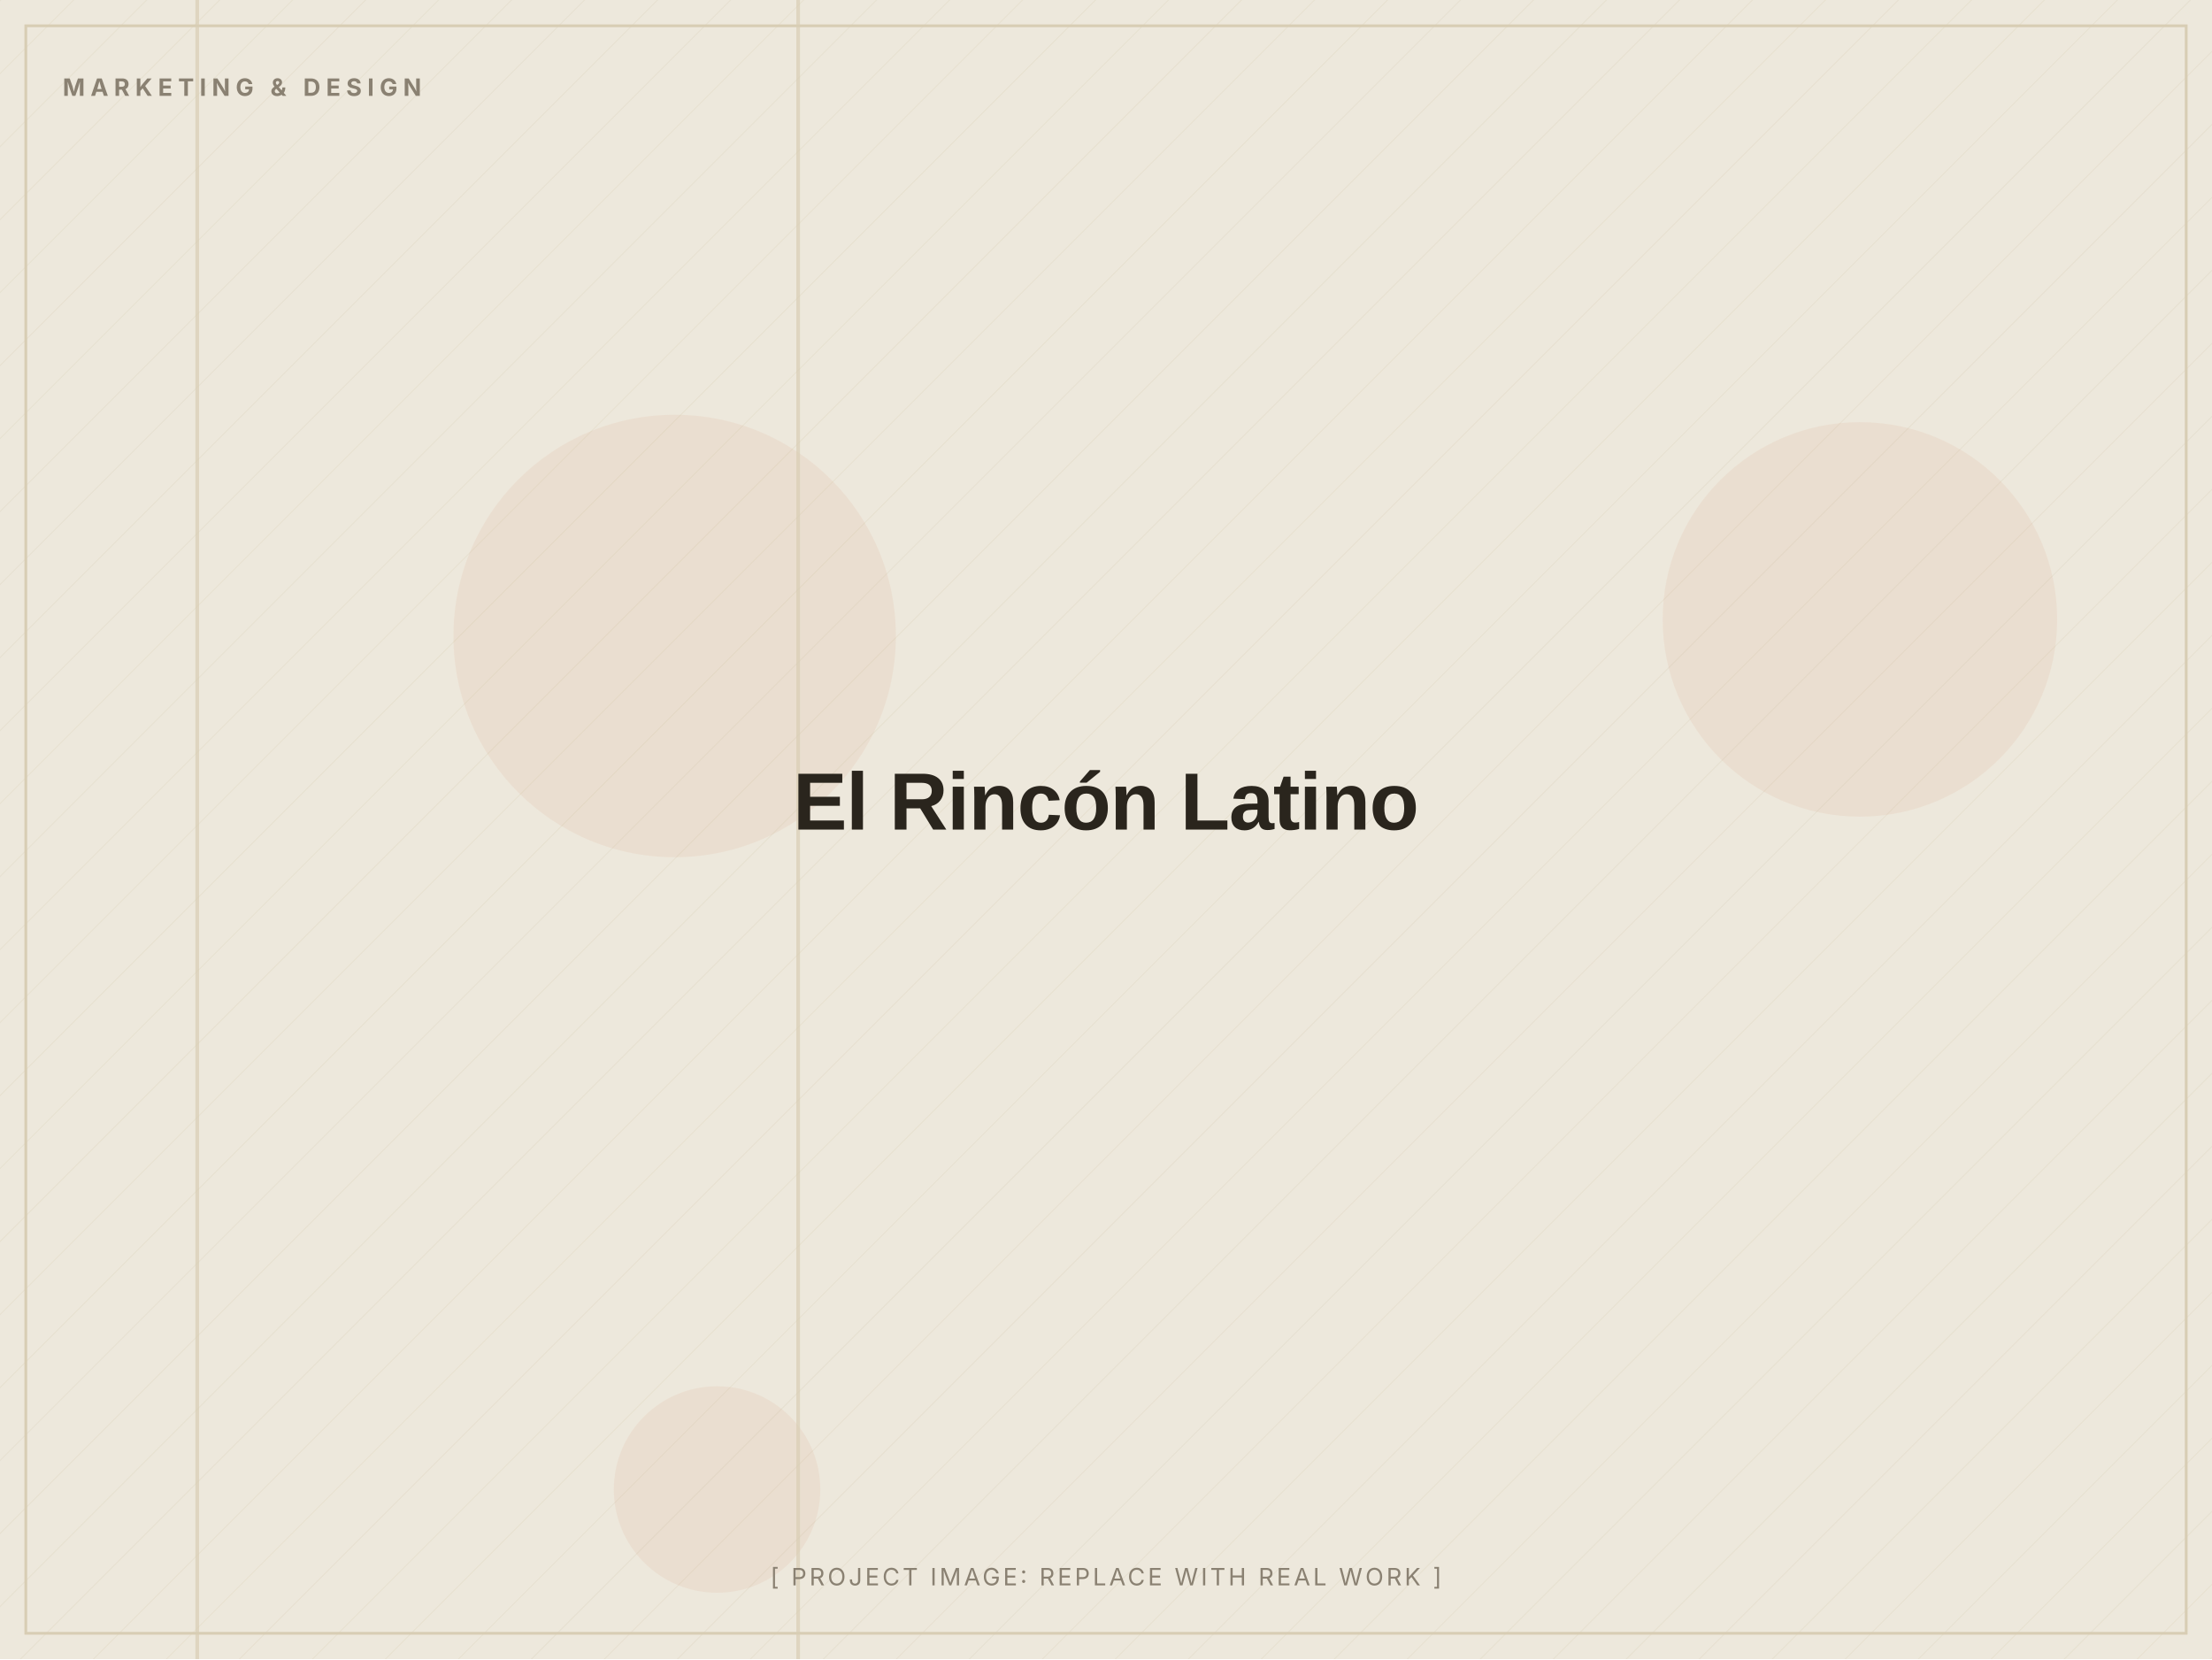
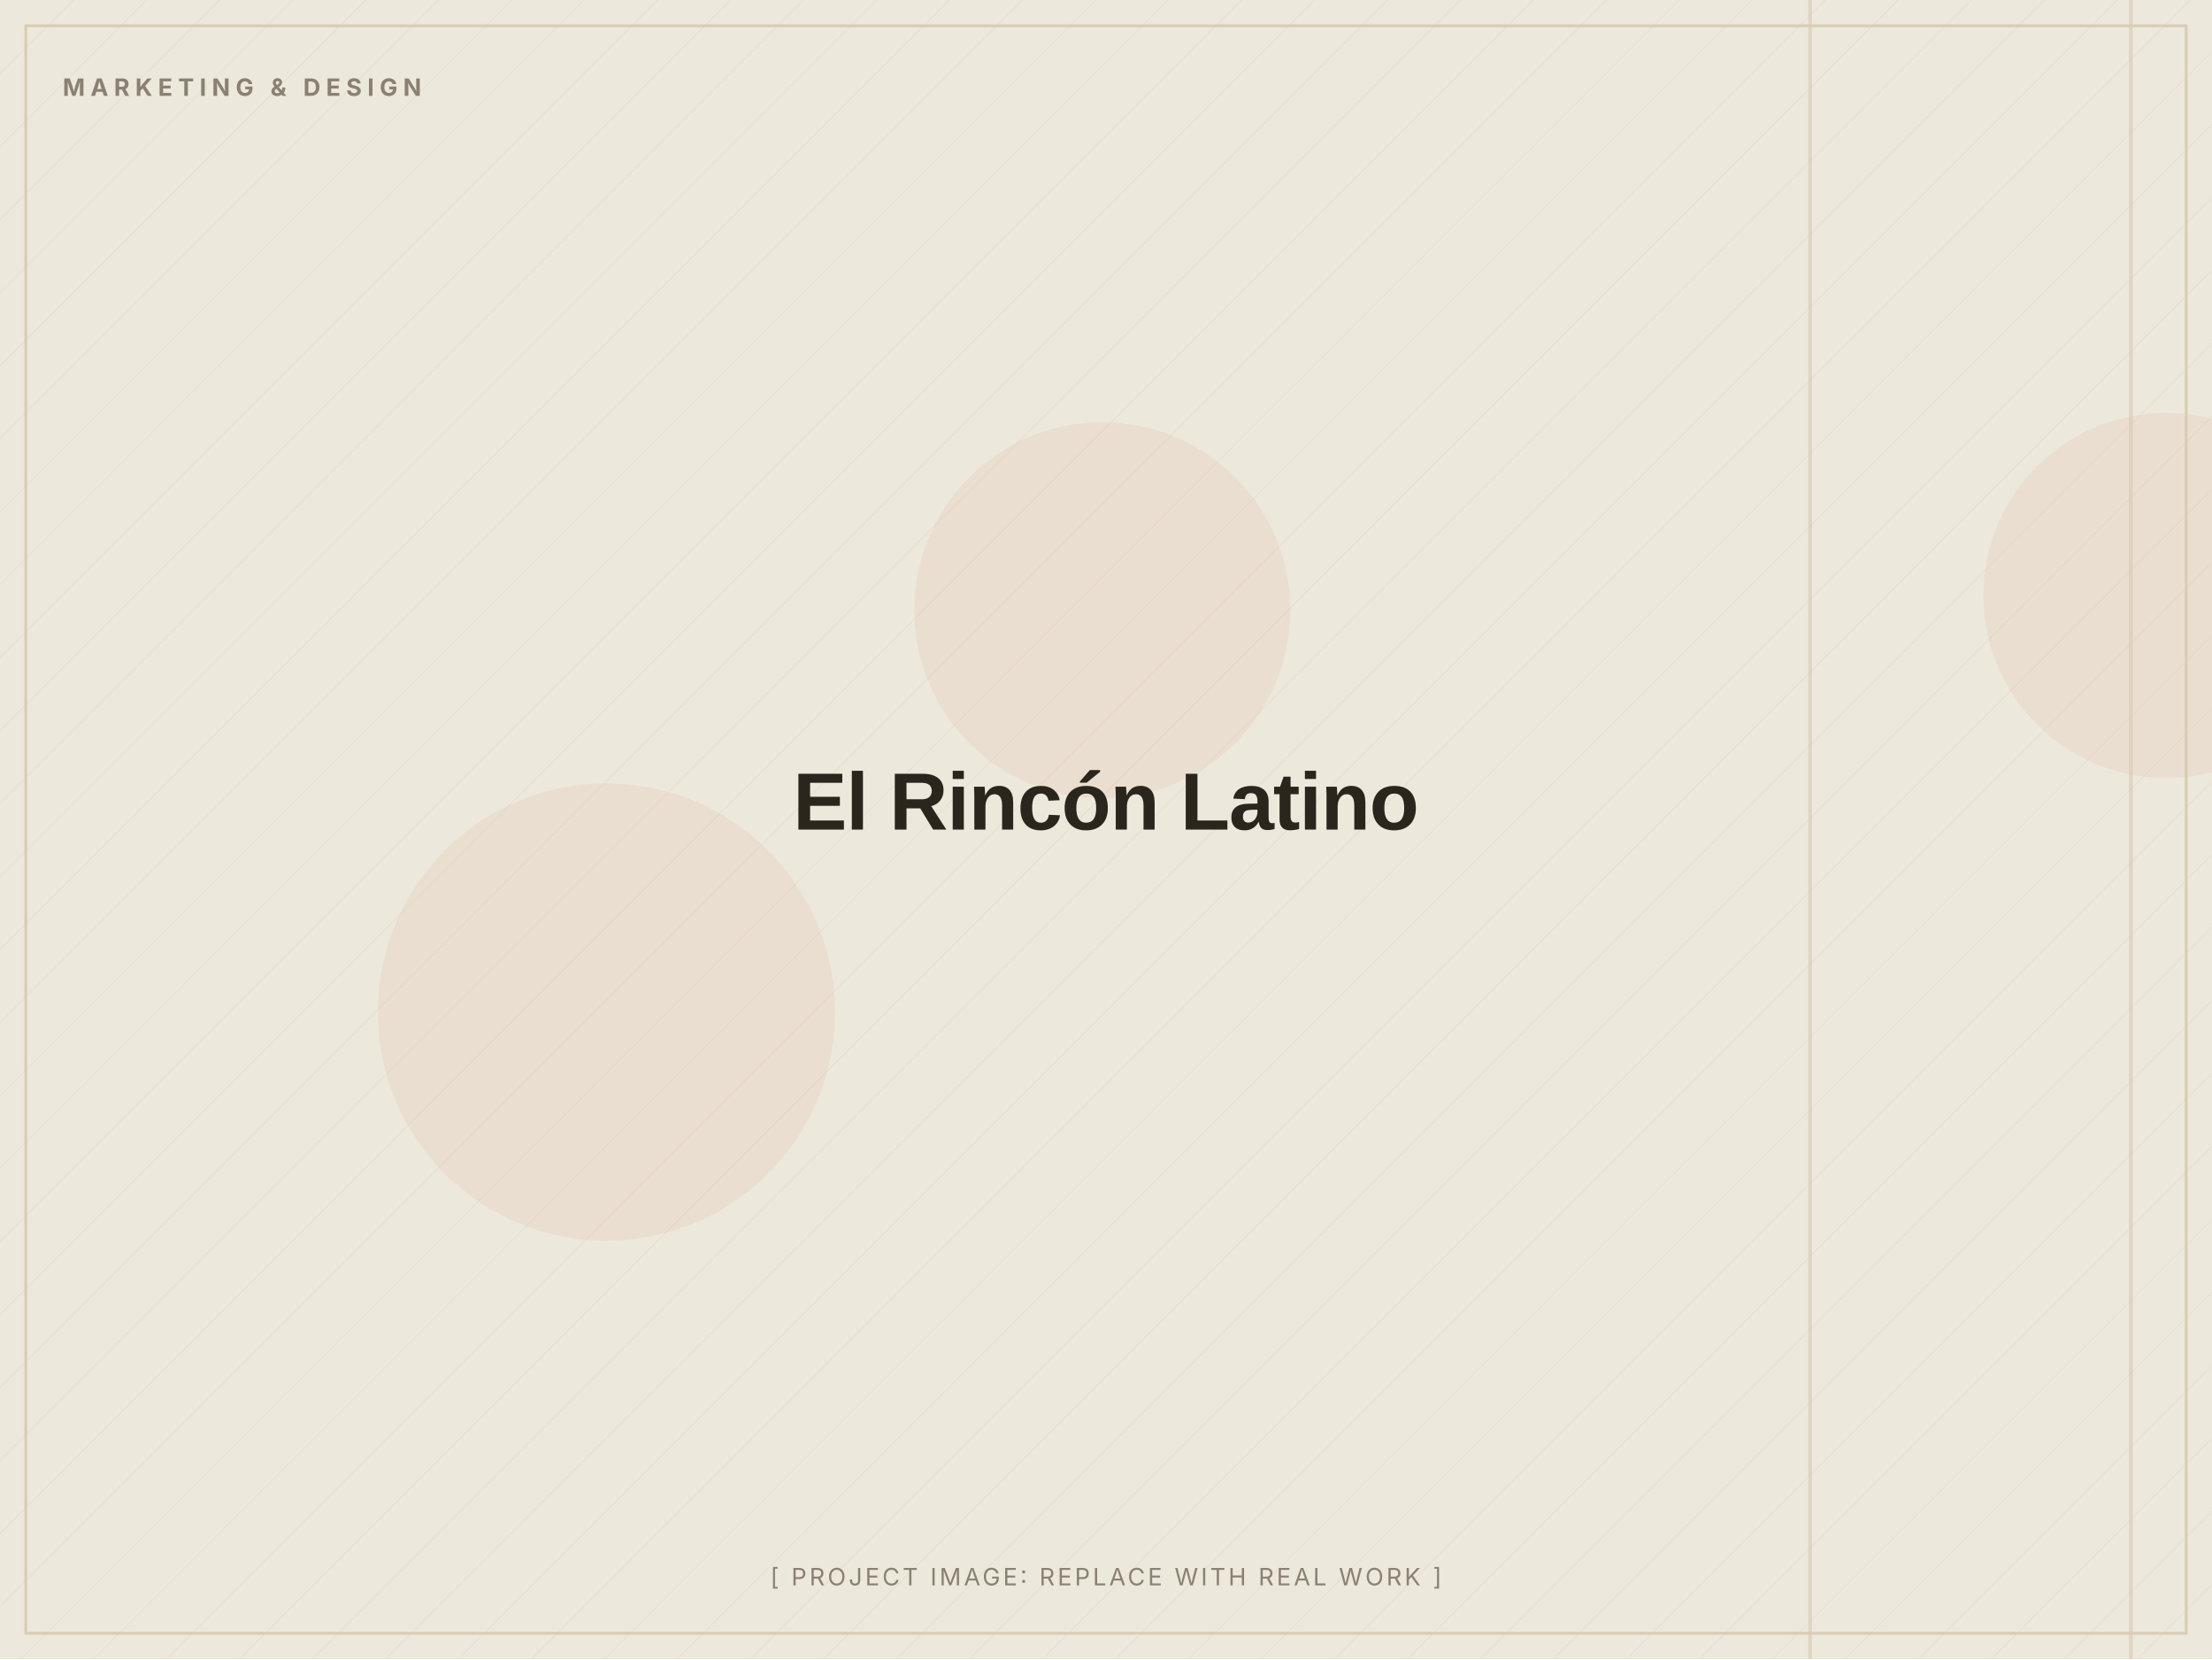
<svg xmlns="http://www.w3.org/2000/svg" width="1200" height="900" viewBox="0 0 1200 900" role="img" aria-label="El Rincón Latino (placeholder image)">
  <defs>
    <pattern id="d" width="28" height="28" patternUnits="userSpaceOnUse" patternTransform="rotate(45)">
      <line x1="0" y1="0" x2="0" y2="28" stroke="#D8CDB4" stroke-width="1" opacity="0.5" />
    </pattern>
  </defs>
  <rect width="1200" height="900" fill="#EDE8DC" />
  <rect width="1200" height="900" fill="url(#d)" opacity="0.55" />
-   <circle cx="1009" cy="336" r="107" fill="#C2410C" opacity="0.06" />
-   <circle cx="366" cy="345" r="120" fill="#C2410C" opacity="0.06" />
-   <circle cx="389" cy="808" r="56" fill="#C2410C" opacity="0.06" />
-   <rect x="432" y="0" width="2" height="900" fill="#D8CDB4" opacity="0.7" />
-   <rect x="106" y="0" width="2" height="900" fill="#D8CDB4" opacity="0.7" />
+   <circle cx="1175" cy="323" r="99" fill="#C2410C" opacity="0.06" />
+   <circle cx="598" cy="331" r="102" fill="#C2410C" opacity="0.06" />
+   <circle cx="329" cy="549" r="124" fill="#C2410C" opacity="0.06" />
+   <rect x="1155" y="0" width="2" height="900" fill="#D8CDB4" opacity="0.7" />
+   <rect x="981" y="0" width="2" height="900" fill="#D8CDB4" opacity="0.7" />
  <rect x="14" y="14" width="1172" height="872" fill="none" stroke="#D8CDB4" stroke-width="1.5" />
  <text x="34" y="52" font-family="Inter, Arial, sans-serif" font-weight="700" font-size="13" letter-spacing="3" fill="#8A8172">MARKETING &amp; DESIGN</text>
  <text x="600.0" y="450.0" text-anchor="middle" font-family="Archivo, Arial, sans-serif" font-weight="800" font-size="44" letter-spacing="-0.5" fill="#2A251D">El Rincón Latino</text>
  <text x="600.0" y="860" text-anchor="middle" font-family="Inter, Arial, sans-serif" font-size="13" letter-spacing="1.5" fill="#8A8172">[ PROJECT IMAGE: REPLACE WITH REAL WORK ]</text>
</svg>
